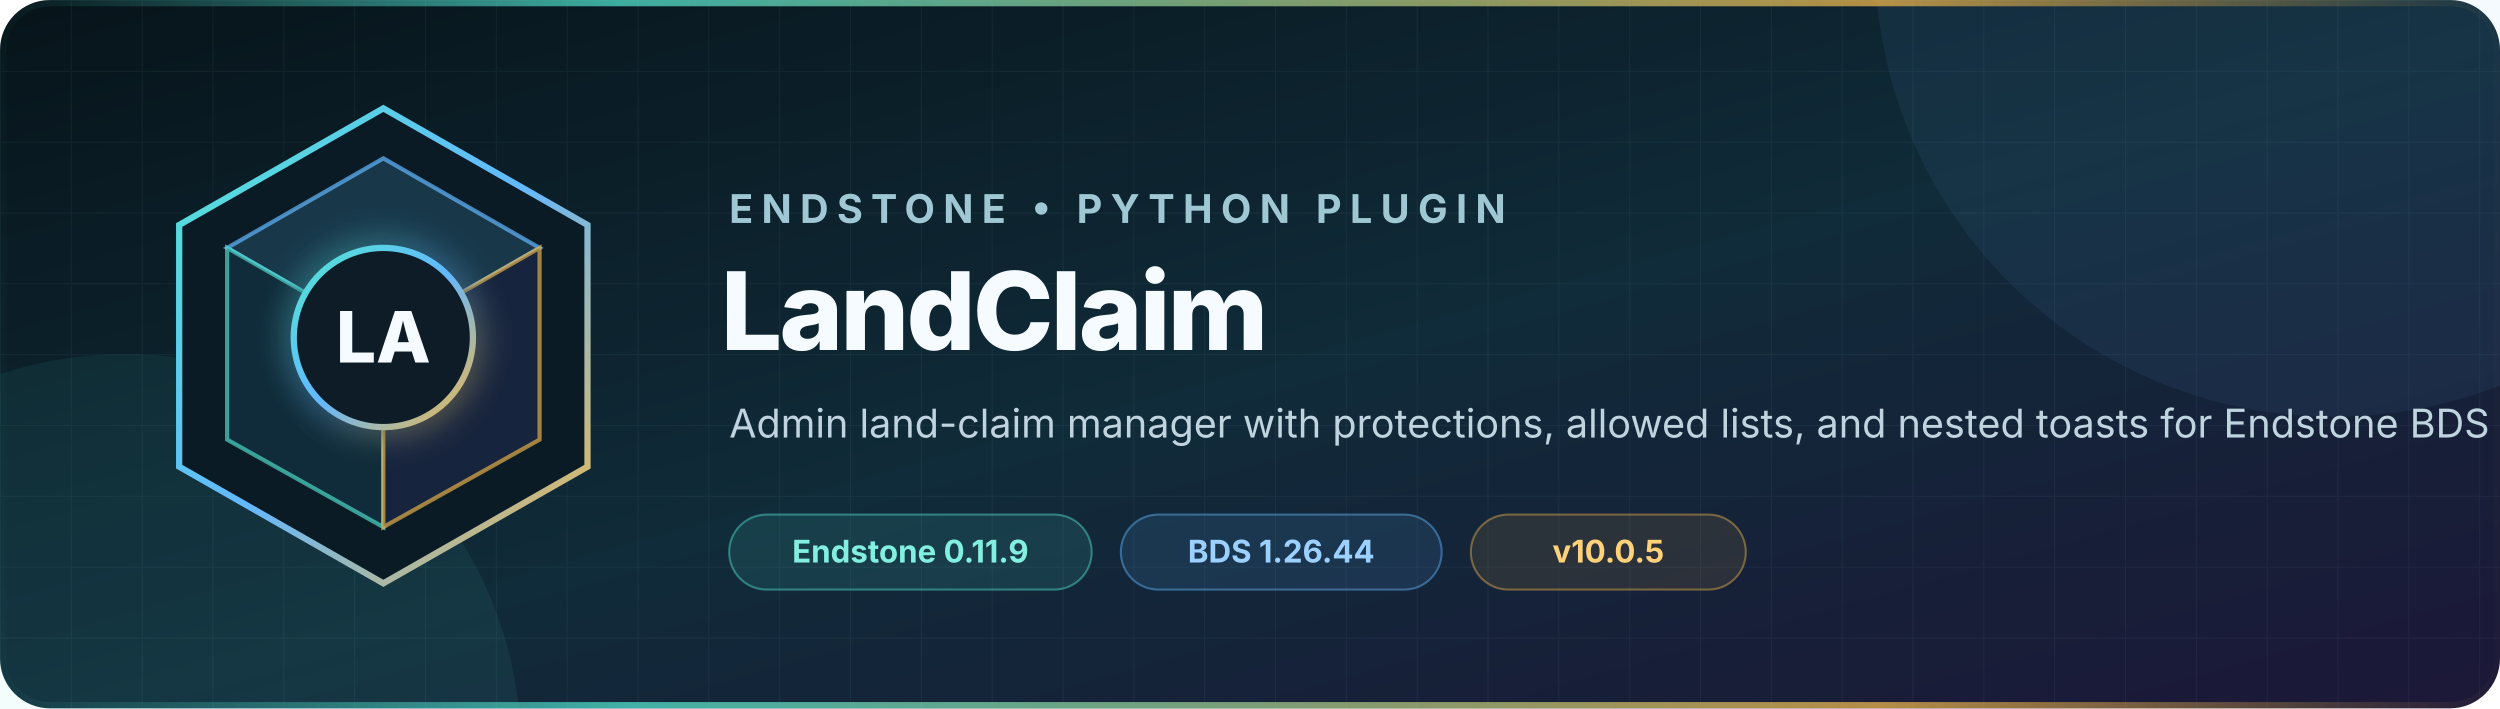
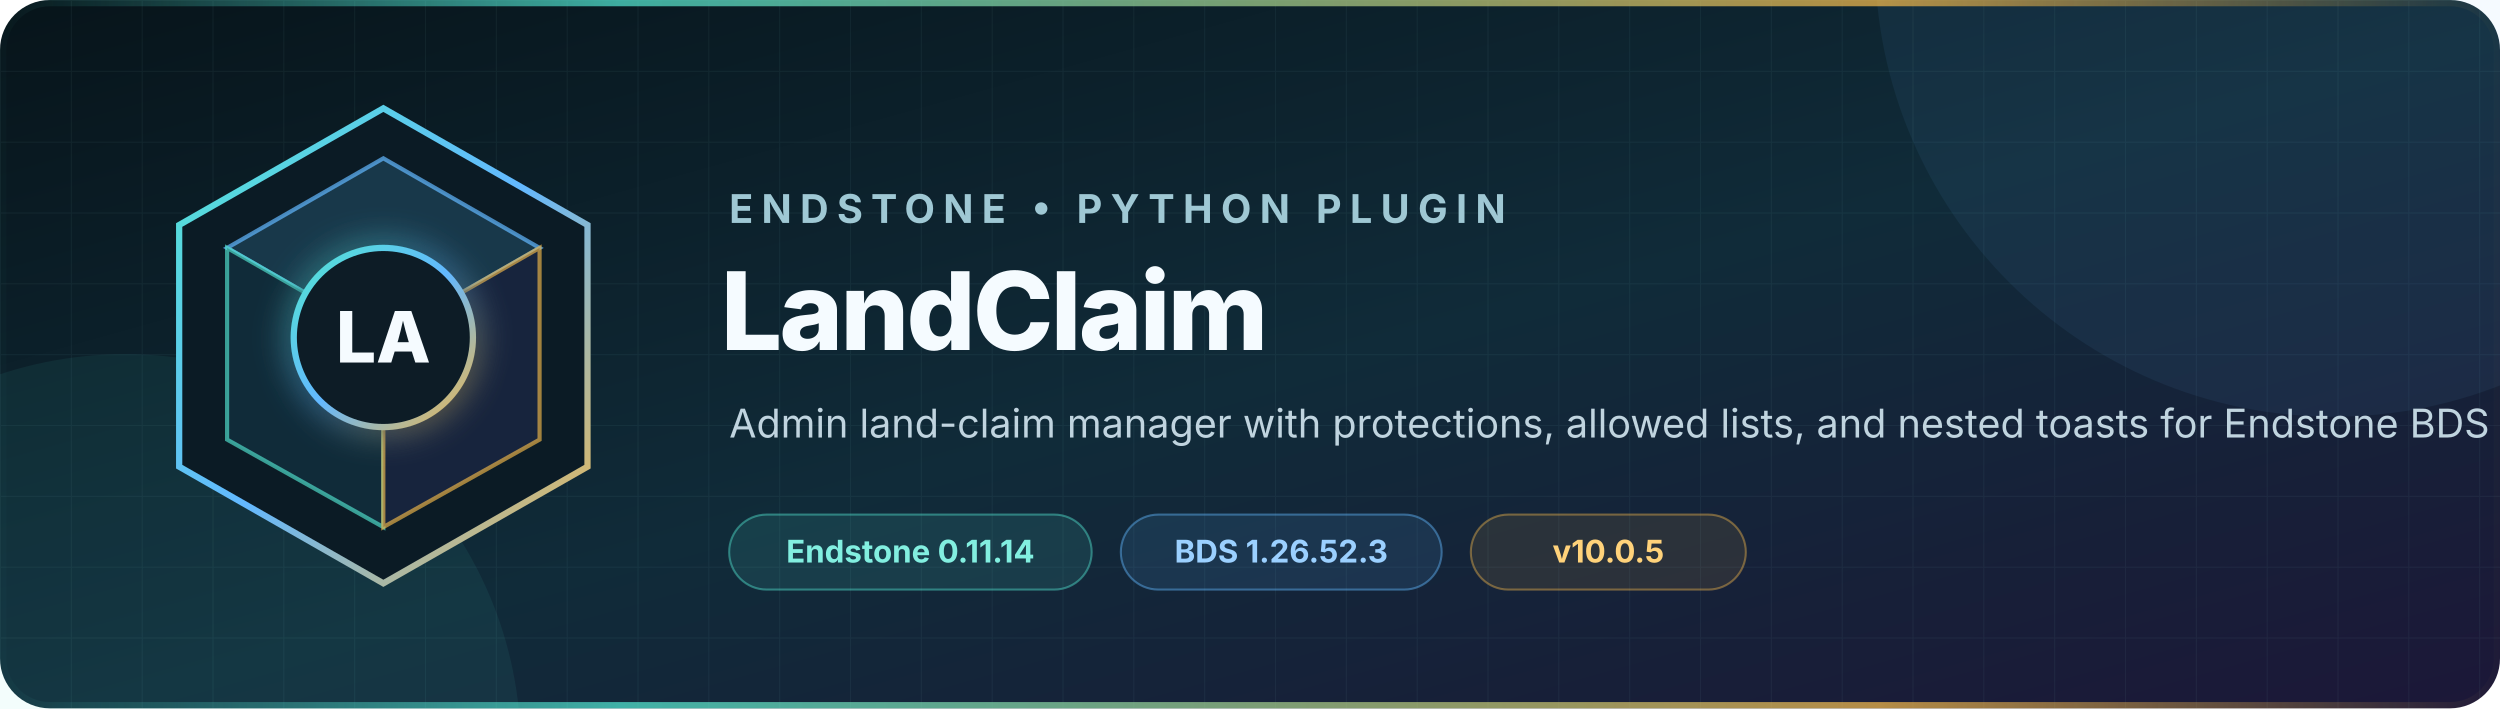
<svg xmlns="http://www.w3.org/2000/svg" width="1200" height="340" viewBox="0 0 1200 340" role="img" aria-labelledby="title description">
  <defs>
    <linearGradient id="background" x1="0" y1="0" x2="1" y2="1">
      <stop offset="0" stop-color="#07141a" />
      <stop offset="0.52" stop-color="#102b39" />
      <stop offset="1" stop-color="#1c1738" />
    </linearGradient>
    <linearGradient id="accent" x1="0" y1="0" x2="1" y2="1">
      <stop offset="0" stop-color="#52e5d1" />
      <stop offset="0.5" stop-color="#63b8ff" />
      <stop offset="1" stop-color="#f2b84b" />
    </linearGradient>
    <linearGradient id="rule" x1="0" y1="0" x2="1" y2="0">
      <stop offset="0" stop-color="#52e5d1" stop-opacity="0" />
      <stop offset="0.25" stop-color="#52e5d1" />
      <stop offset="0.75" stop-color="#f2b84b" />
      <stop offset="1" stop-color="#f2b84b" stop-opacity="0" />
    </linearGradient>
    <pattern id="grid" width="34" height="34" patternUnits="userSpaceOnUse">
      <path d="M34 0H0V34" fill="none" stroke="#9cdceb" stroke-opacity="0.055" />
    </pattern>
    <filter id="glow" x="-50%" y="-50%" width="200%" height="200%">
      <feGaussianBlur stdDeviation="8" result="blur" />
      <feMerge>
        <feMergeNode in="blur" />
        <feMergeNode in="SourceGraphic" />
      </feMerge>
    </filter>
  </defs>
  <rect width="1200" height="340" rx="24" fill="url(#background)" />
  <rect width="1200" height="340" rx="24" fill="url(#grid)" />
  <circle cx="1120" cy="-20" r="220" fill="#63b8ff" opacity="0.07" />
  <circle cx="60" cy="360" r="190" fill="#52e5d1" opacity="0.07" />
  <g transform="translate(72 48)">
    <path d="M112 4 210 60v116l-98 56-98-56V60Z" fill="#0b1b25" stroke="url(#accent)" stroke-width="3" />
    <path d="m112 28 75 43-75 43-75-43Z" fill="#18384a" stroke="#63b8ff" stroke-opacity="0.7" stroke-width="2" />
    <path d="m37 71 75 43v91l-75-42Z" fill="#102b39" stroke="#52e5d1" stroke-opacity="0.65" stroke-width="2" />
    <path d="m187 71-75 43v91l75-42Z" fill="#17243d" stroke="#f2b84b" stroke-opacity="0.65" stroke-width="2" />
    <circle cx="112" cy="114" r="43" fill="#0b1b25" stroke="url(#accent)" stroke-width="3" filter="url(#glow)" />
    <text x="112" y="126" text-anchor="middle" fill="#f5fbff" font-family="Inter, Segoe UI, Arial, sans-serif" font-size="34" font-weight="760">LA</text>
  </g>
  <g font-family="Inter, Segoe UI, Arial, sans-serif">
    <text x="350" y="107" fill="#9fc8d4" font-size="19" font-weight="650" letter-spacing="4">ENDSTONE • PYTHON PLUGIN</text>
    <text x="346" y="168" fill="#f5fbff" font-size="52" font-weight="760" letter-spacing="-1.3">LandClaim</text>
    <text x="350" y="210" fill="#c0d4df" font-size="19">Admin land-claim manager with protections, allowed lists, and nested toasts for Endstone BDS</text>
    <g transform="translate(350 247)" font-size="15" font-weight="650">
      <rect width="174" height="36" rx="18" fill="#52e5d1" fill-opacity="0.11" stroke="#52e5d1" stroke-opacity="0.44" />
-       <text x="87" y="23" text-anchor="middle" fill="#82efe0">Endstone 0.11.9</text>
+       <text x="87" y="23" text-anchor="middle" fill="#82efe0">Endstone 0.11.14</text>
      <rect x="188" width="154" height="36" rx="18" fill="#63b8ff" fill-opacity="0.11" stroke="#63b8ff" stroke-opacity="0.44" />
-       <text x="265" y="23" text-anchor="middle" fill="#9bd0ff">BDS 1.26.44</text>
+       <text x="265" y="23" text-anchor="middle" fill="#9bd0ff">BDS 1.26.52.3</text>
      <rect x="356" width="132" height="36" rx="18" fill="#f2b84b" fill-opacity="0.1" stroke="#f2b84b" stroke-opacity="0.42" />
      <text x="422" y="23" text-anchor="middle" fill="#ffd27a">v10.0.5</text>
    </g>
  </g>
  <rect x="1.5" y="1.5" width="1197" height="337" rx="22.5" fill="none" stroke="url(#rule)" stroke-width="3" opacity="0.72" />
</svg>
